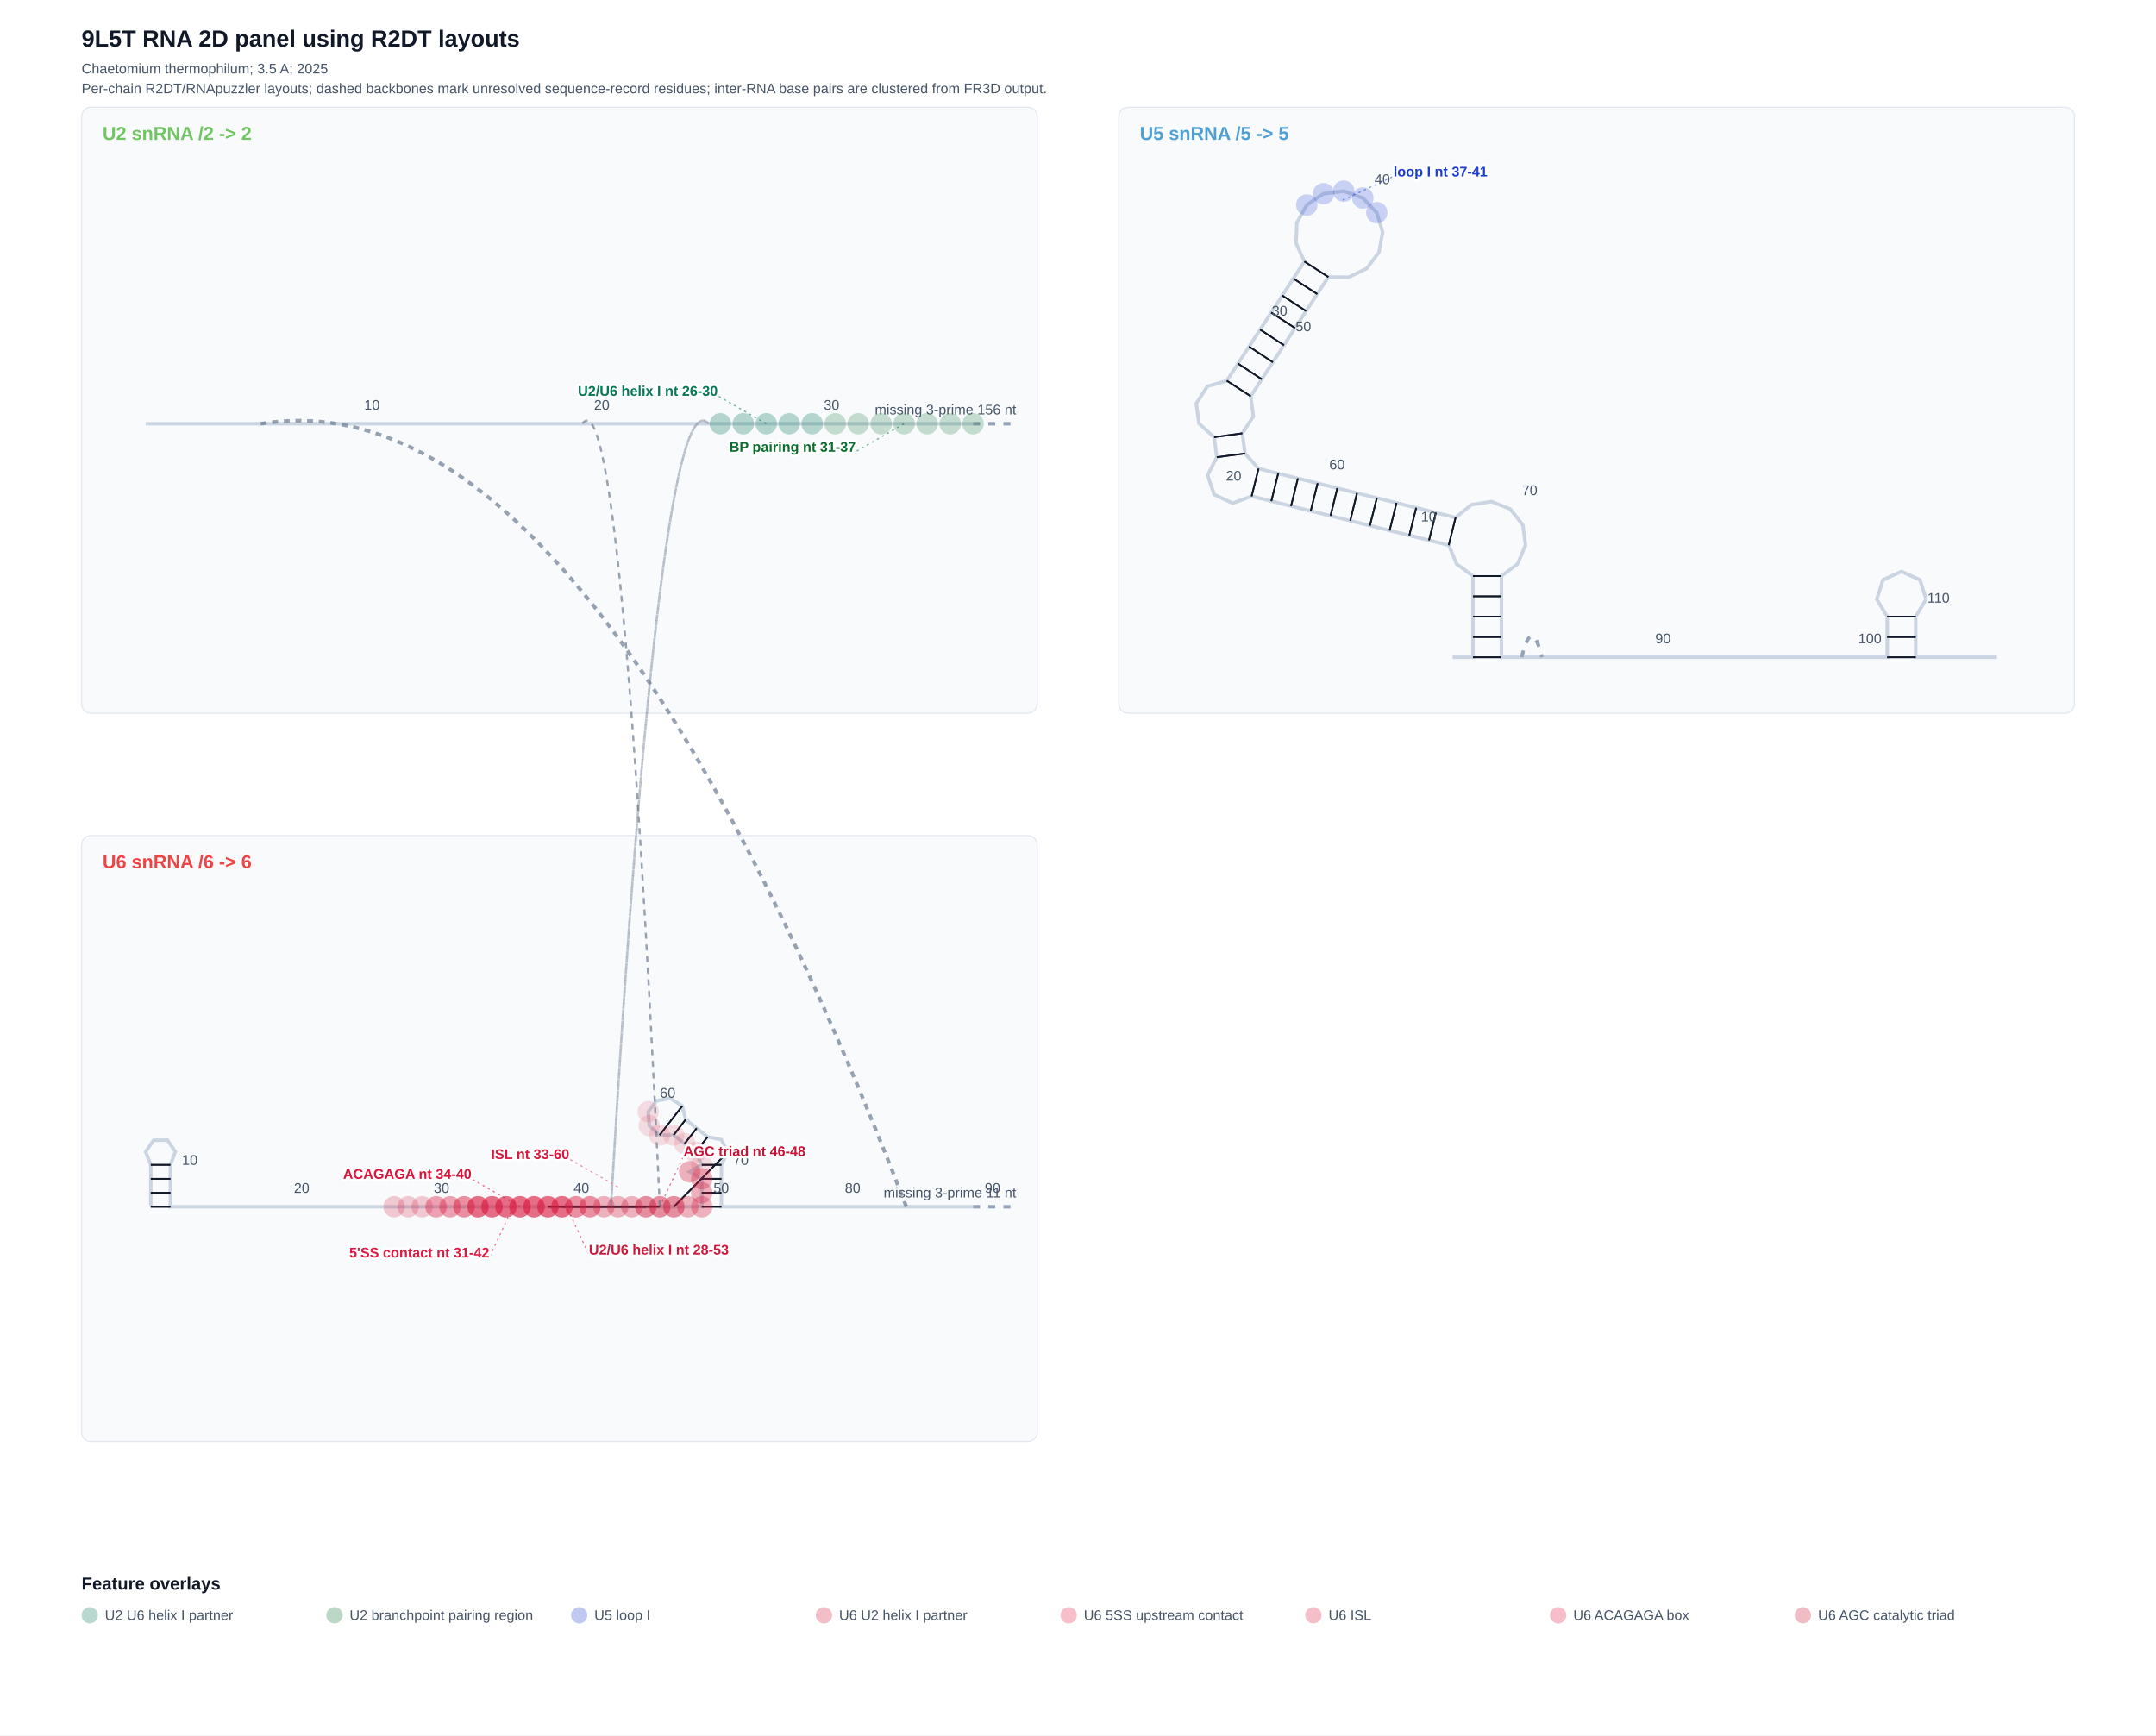
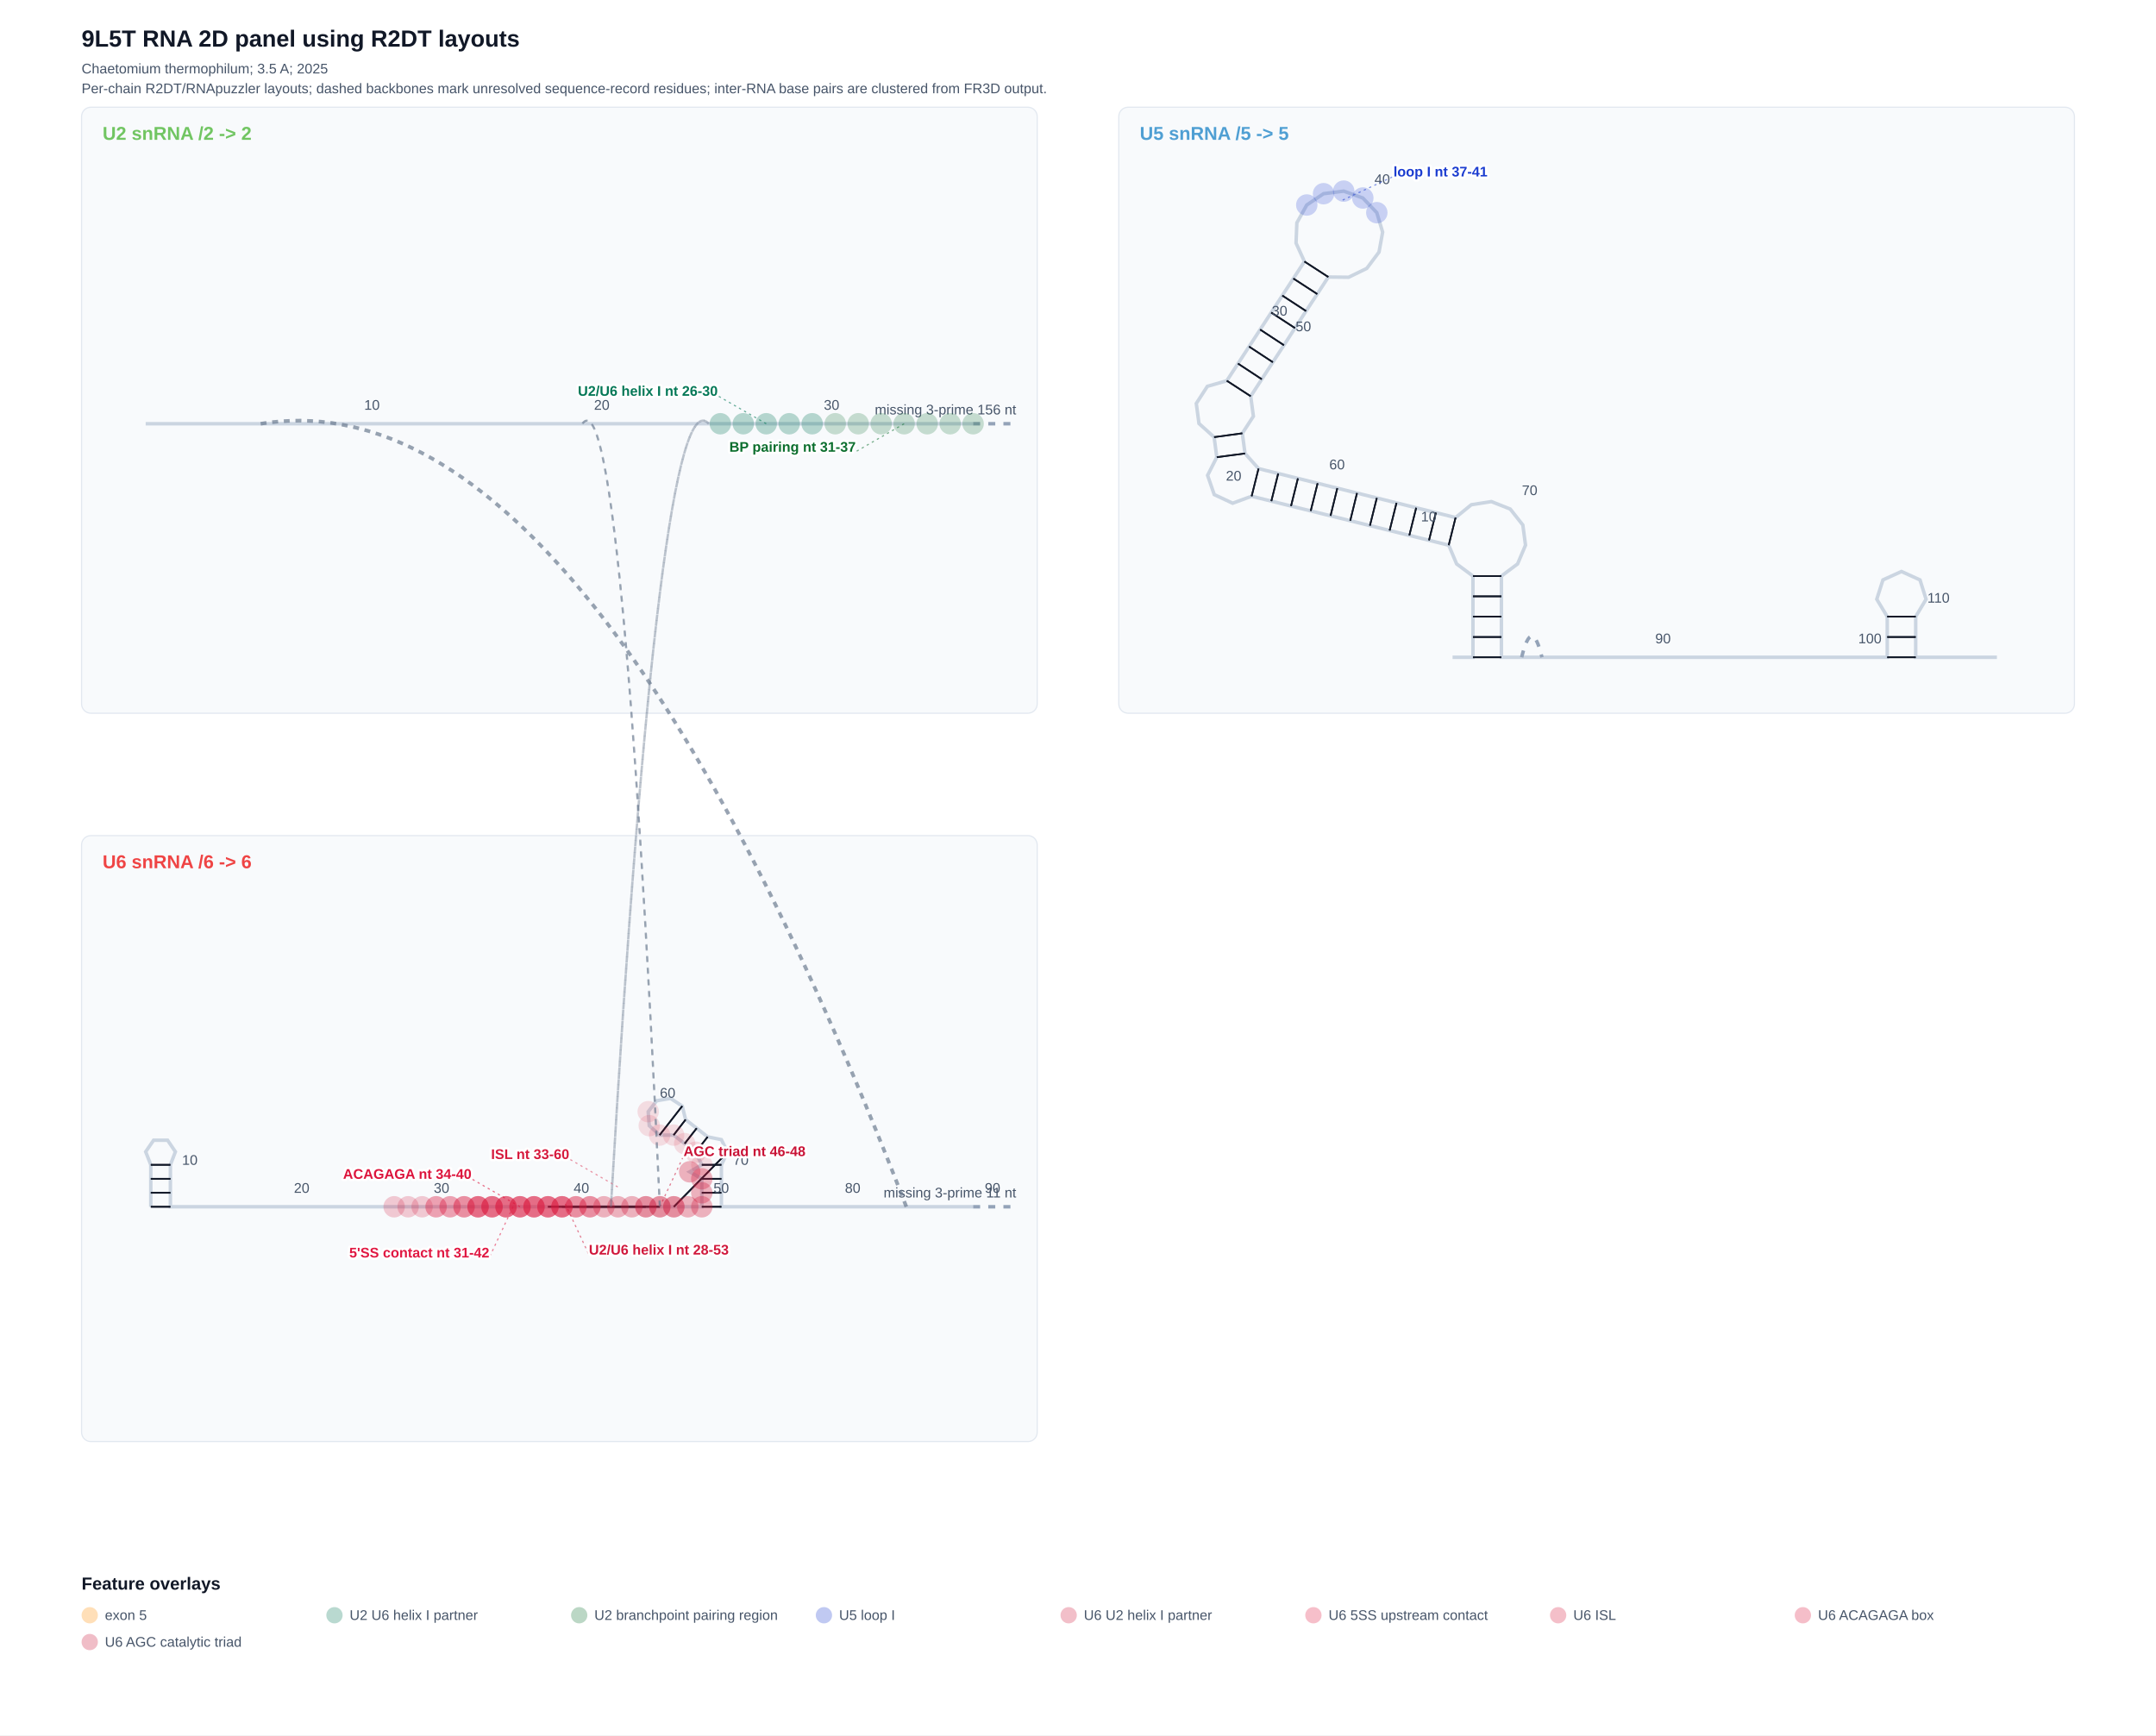
<svg xmlns="http://www.w3.org/2000/svg" width="1850" height="1489" viewBox="0 0 1850 1489">
  <style>
text{font-family:Arial,Helvetica,sans-serif} .base{font-size:12px;font-weight:700;text-anchor:middle;dominant-baseline:middle}
.label{font-size:20px;font-weight:700;fill:#111827}.small{font-size:12px;fill:#475569}.feature-label{font-size:12px;font-weight:700;paint-order:stroke;stroke:#fff;stroke-width:4px;stroke-linejoin:round}.feature-callout{stroke-width:1;stroke-dasharray:2 3;fill:none}.bp{stroke:#111827;stroke-width:1.4}.backbone{stroke:#cbd5e1;stroke-width:3;fill:none}.missing{stroke:#94a3b8;stroke-width:3;stroke-dasharray:6 7;fill:none}.inter{stroke:#64748b;stroke-dasharray:5 5;fill:none;opacity:.42}
</style>
  <rect width="100%" height="100%" fill="#ffffff" />
  <text x="70" y="40" class="label">9L5T RNA 2D panel using R2DT layouts</text>
  <text x="70" y="63" class="small">Chaetomium thermophilum; 3.5 A; 2025</text>
  <text x="70" y="80" class="small">Per-chain R2DT/RNApuzzler layouts; dashed backbones mark unresolved sequence-record residues; inter-RNA base pairs are clustered from FR3D output.</text>
  <rect x="70.0" y="92.0" width="820.0" height="520.0" rx="8" fill="#f8fafc" stroke="#e2e8f0" />
  <text x="88.0" y="120.0" class="label" style="font-size:16px;fill:#71C562">U2 snRNA /2 -&gt; 2</text>
  <polyline points="125.0,363.6 144.7,363.6 164.4,363.6 184.2,363.6 203.9,363.6 223.6,363.6 243.3,363.6 263.1,363.6 282.8,363.6 302.5,363.6 322.2,363.6 341.9,363.6 361.7,363.6 381.4,363.6 401.1,363.6 420.8,363.6 440.6,363.6 460.3,363.6 480.0,363.6 499.7,363.6 519.4,363.6 539.2,363.6 558.9,363.6 578.6,363.6 598.3,363.6 618.1,363.6 637.8,363.6 657.5,363.6 677.2,363.6 696.9,363.6 716.7,363.6 736.4,363.6 756.1,363.6 775.8,363.6 795.6,363.6 815.3,363.6 835.0,363.6" class="backbone" />
  <path d="M835.0,363.6 L872.0,363.6" class="missing" />
  <text x="872.0" y="355.6" text-anchor="end" class="small" fill="#64748b">missing 3-prime 156 nt</text>
  <circle cx="618.1" cy="363.6" r="9.2" fill="#047857" opacity="0.28" />
  <circle cx="637.8" cy="363.6" r="9.2" fill="#047857" opacity="0.28" />
  <circle cx="657.5" cy="363.6" r="9.2" fill="#047857" opacity="0.28" />
  <circle cx="677.2" cy="363.6" r="9.2" fill="#047857" opacity="0.28" />
  <circle cx="696.9" cy="363.6" r="9.2" fill="#047857" opacity="0.28" />
  <circle cx="716.7" cy="363.6" r="9.2" fill="#0b6e2d" opacity="0.22" />
  <circle cx="736.4" cy="363.6" r="9.2" fill="#0b6e2d" opacity="0.22" />
  <circle cx="756.1" cy="363.6" r="9.2" fill="#0b6e2d" opacity="0.22" />
  <circle cx="775.8" cy="363.6" r="9.2" fill="#0b6e2d" opacity="0.22" />
  <circle cx="795.6" cy="363.6" r="9.2" fill="#0b6e2d" opacity="0.22" />
  <circle cx="815.3" cy="363.6" r="9.2" fill="#0b6e2d" opacity="0.22" />
  <circle cx="835.0" cy="363.6" r="9.2" fill="#0b6e2d" opacity="0.22" />
  <text x="125.0" y="363.6" class="base" fill="#71C562" />
  <text x="144.7" y="363.6" class="base" fill="#71C562" />
  <text x="164.4" y="363.6" class="base" fill="#71C562" />
  <text x="184.2" y="363.6" class="base" fill="#71C562" />
  <text x="203.9" y="363.6" class="base" fill="#71C562" />
  <text x="223.6" y="363.6" class="base" fill="#71C562" />
  <text x="243.3" y="363.6" class="base" fill="#71C562" />
  <text x="263.1" y="363.6" class="base" fill="#71C562" />
  <text x="282.8" y="363.6" class="base" fill="#71C562" />
  <text x="302.5" y="363.6" class="base" fill="#71C562" />
  <text x="312.5" y="351.6" class="small" fill="#94a3b8">10</text>
  <text x="322.2" y="363.6" class="base" fill="#71C562" />
  <text x="341.9" y="363.6" class="base" fill="#71C562" />
  <text x="361.7" y="363.6" class="base" fill="#71C562" />
  <text x="381.4" y="363.6" class="base" fill="#71C562" />
  <text x="401.1" y="363.6" class="base" fill="#71C562" />
  <text x="420.8" y="363.6" class="base" fill="#71C562" />
  <text x="440.6" y="363.6" class="base" fill="#71C562" />
  <text x="460.3" y="363.6" class="base" fill="#71C562" />
  <text x="480.0" y="363.6" class="base" fill="#71C562" />
  <text x="499.7" y="363.6" class="base" fill="#71C562" />
  <text x="509.7" y="351.6" class="small" fill="#94a3b8">20</text>
  <text x="519.4" y="363.6" class="base" fill="#71C562" />
  <text x="539.2" y="363.6" class="base" fill="#71C562" />
  <text x="558.9" y="363.6" class="base" fill="#71C562" />
  <text x="578.6" y="363.6" class="base" fill="#71C562" />
  <text x="598.3" y="363.6" class="base" fill="#71C562" />
  <text x="618.1" y="363.6" class="base" fill="#71C562" />
  <text x="637.8" y="363.6" class="base" fill="#71C562" />
  <text x="657.5" y="363.6" class="base" fill="#71C562" />
  <text x="677.2" y="363.6" class="base" fill="#71C562" />
  <text x="696.9" y="363.6" class="base" fill="#71C562" />
  <text x="706.9" y="351.6" class="small" fill="#94a3b8">30</text>
  <text x="716.7" y="363.6" class="base" fill="#71C562" />
  <text x="736.4" y="363.6" class="base" fill="#71C562" />
  <text x="756.1" y="363.6" class="base" fill="#71C562" />
  <text x="775.8" y="363.6" class="base" fill="#71C562" />
  <text x="795.6" y="363.6" class="base" fill="#71C562" />
  <text x="815.3" y="363.6" class="base" fill="#71C562" />
  <text x="835.0" y="363.6" class="base" fill="#71C562" />
  <path d="M657.5,363.6 L615.9,339.6" class="feature-callout" stroke="#047857" opacity="0.60" />
  <text x="615.9" y="339.6" class="feature-label" text-anchor="end" fill="#047857">U2/U6 helix I nt 26-30</text>
  <path d="M775.8,363.6 L734.3,387.6" class="feature-callout" stroke="#0b6e2d" opacity="0.54" />
  <text x="734.3" y="387.6" class="feature-label" text-anchor="end" fill="#0b6e2d">BP pairing nt 31-37</text>
  <rect x="960.0" y="92.0" width="820.0" height="520.0" rx="8" fill="#f8fafc" stroke="#e2e8f0" />
  <text x="978.0" y="120.0" class="label" style="font-size:16px;fill:#4F9FD3">U5 snRNA /5 -&gt; 5</text>
  <polyline points="1246.4,564.0 1263.9,564.0 1263.9,546.6 1263.9,529.1 1263.9,511.7 1263.9,494.3 1249.9,483.9 1243.1,467.8 1226.2,463.6 1209.3,459.4 1192.4,455.2 1175.5,451.0 1158.6,446.8 1141.7,442.6 1124.7,438.4 1107.8,434.2 1090.9,430.0 1074.0,425.8 1057.7,431.8 1041.9,424.4 1036.2,407.9 1044.1,392.3 1041.8,375.1 1028.8,363.4 1026.5,346.2 1036.0,331.5 1052.7,326.7 1062.3,312.0 1071.8,297.4 1081.3,282.8 1090.8,268.2 1100.3,253.6 1109.8,239.0 1119.3,224.4 1112.1,208.6 1112.8,191.2 1121.3,175.9 1135.7,166.2 1153.0,164.0 1169.4,169.9 1181.4,182.5 1186.4,199.2 1183.3,216.3 1172.8,230.3 1157.2,237.9 1139.8,237.7 1130.3,252.3 1120.7,266.9 1111.2,281.5 1101.7,296.2 1092.2,310.8 1082.7,325.4 1073.2,340.0 1075.5,357.2 1066.0,371.8 1068.3,389.1 1079.9,402.1 1096.8,406.3 1113.7,410.5 1130.6,414.7 1147.5,418.9 1164.4,423.1 1181.4,427.3 1198.3,431.5 1215.2,435.7 1232.1,439.9 1249.0,444.1 1262.5,433.1 1279.7,430.4 1295.9,436.8 1306.7,450.5 1309.0,467.8 1302.2,483.9 1288.3,494.3 1288.3,511.7 1288.3,529.1 1288.3,546.6 1288.3,564.0 1305.7,564.0 1323.1,564.0 1340.5,564.0 1358.0,564.0 1375.4,564.0 1392.8,564.0 1410.3,564.0 1427.7,564.0 1445.1,564.0 1462.5,564.0 1480.0,564.0 1497.4,564.0 1514.8,564.0 1532.2,564.0 1549.7,564.0 1567.1,564.0 1584.5,564.0 1602.0,564.0 1619.4,564.0 1619.4,546.6 1619.4,529.1 1610.4,514.2 1615.7,497.6 1631.6,490.4 1647.5,497.6 1652.7,514.2 1643.8,529.1 1643.8,546.6 1643.8,564.0 1661.2,564.0 1678.6,564.0 1696.1,564.0 1713.5,564.0" class="backbone" />
  <path d="M1305.7,564.0 Q1314.4,528.0 1323.1,564.0" class="missing" />
  <line x1="1263.9" y1="564.0" x2="1288.3" y2="564.0" class="bp" />
  <line x1="1263.9" y1="546.6" x2="1288.3" y2="546.6" class="bp" />
  <line x1="1263.9" y1="529.1" x2="1288.3" y2="529.1" class="bp" />
  <line x1="1263.9" y1="511.7" x2="1288.3" y2="511.7" class="bp" />
  <line x1="1263.9" y1="494.3" x2="1288.3" y2="494.3" class="bp" />
  <line x1="1243.1" y1="467.8" x2="1249.0" y2="444.1" class="bp" />
  <line x1="1226.2" y1="463.6" x2="1232.1" y2="439.9" class="bp" />
  <line x1="1209.3" y1="459.4" x2="1215.2" y2="435.7" class="bp" />
  <line x1="1192.4" y1="455.2" x2="1198.3" y2="431.5" class="bp" />
  <line x1="1175.5" y1="451.0" x2="1181.4" y2="427.3" class="bp" />
  <line x1="1158.6" y1="446.8" x2="1164.4" y2="423.1" class="bp" />
  <line x1="1141.7" y1="442.6" x2="1147.5" y2="418.9" class="bp" />
  <line x1="1124.7" y1="438.4" x2="1130.6" y2="414.7" class="bp" />
  <line x1="1107.8" y1="434.2" x2="1113.7" y2="410.5" class="bp" />
  <line x1="1090.9" y1="430.0" x2="1096.8" y2="406.3" class="bp" />
  <line x1="1074.0" y1="425.8" x2="1079.9" y2="402.1" class="bp" />
  <line x1="1044.1" y1="392.3" x2="1068.3" y2="389.1" class="bp" />
  <line x1="1041.8" y1="375.1" x2="1066.0" y2="371.8" class="bp" />
  <line x1="1052.7" y1="326.7" x2="1073.2" y2="340.0" class="bp" />
  <line x1="1062.3" y1="312.0" x2="1082.7" y2="325.4" class="bp" />
  <line x1="1071.8" y1="297.4" x2="1092.2" y2="310.8" class="bp" />
  <line x1="1081.3" y1="282.8" x2="1101.7" y2="296.2" class="bp" />
  <line x1="1090.8" y1="268.2" x2="1111.2" y2="281.5" class="bp" />
  <line x1="1100.3" y1="253.6" x2="1120.7" y2="266.9" class="bp" />
  <line x1="1109.8" y1="239.0" x2="1130.3" y2="252.3" class="bp" />
  <line x1="1119.3" y1="224.4" x2="1139.8" y2="237.7" class="bp" />
  <line x1="1139.8" y1="237.7" x2="1119.3" y2="224.4" class="bp" />
  <line x1="1130.3" y1="252.3" x2="1109.8" y2="239.0" class="bp" />
  <line x1="1120.7" y1="266.9" x2="1100.3" y2="253.6" class="bp" />
  <line x1="1111.2" y1="281.5" x2="1090.8" y2="268.2" class="bp" />
  <line x1="1101.7" y1="296.2" x2="1081.3" y2="282.8" class="bp" />
  <line x1="1092.2" y1="310.8" x2="1071.8" y2="297.4" class="bp" />
  <line x1="1082.7" y1="325.4" x2="1062.3" y2="312.0" class="bp" />
  <line x1="1073.2" y1="340.0" x2="1052.7" y2="326.7" class="bp" />
  <line x1="1066.0" y1="371.8" x2="1041.8" y2="375.1" class="bp" />
  <line x1="1068.3" y1="389.1" x2="1044.1" y2="392.3" class="bp" />
  <line x1="1079.9" y1="402.1" x2="1074.0" y2="425.8" class="bp" />
  <line x1="1096.8" y1="406.3" x2="1090.9" y2="430.0" class="bp" />
  <line x1="1113.7" y1="410.5" x2="1107.8" y2="434.2" class="bp" />
  <line x1="1130.6" y1="414.7" x2="1124.7" y2="438.4" class="bp" />
  <line x1="1147.5" y1="418.9" x2="1141.7" y2="442.6" class="bp" />
  <line x1="1164.4" y1="423.1" x2="1158.6" y2="446.8" class="bp" />
  <line x1="1181.4" y1="427.3" x2="1175.5" y2="451.0" class="bp" />
  <line x1="1198.3" y1="431.5" x2="1192.4" y2="455.2" class="bp" />
  <line x1="1215.2" y1="435.7" x2="1209.3" y2="459.4" class="bp" />
  <line x1="1232.1" y1="439.9" x2="1226.2" y2="463.6" class="bp" />
  <line x1="1249.0" y1="444.1" x2="1243.1" y2="467.8" class="bp" />
  <line x1="1288.3" y1="494.3" x2="1263.9" y2="494.3" class="bp" />
  <line x1="1288.3" y1="511.7" x2="1263.9" y2="511.7" class="bp" />
  <line x1="1288.3" y1="529.1" x2="1263.9" y2="529.1" class="bp" />
  <line x1="1288.3" y1="546.6" x2="1263.9" y2="546.6" class="bp" />
  <line x1="1288.3" y1="564.0" x2="1263.9" y2="564.0" class="bp" />
  <line x1="1619.4" y1="564.0" x2="1643.8" y2="564.0" class="bp" />
  <line x1="1619.4" y1="546.6" x2="1643.8" y2="546.6" class="bp" />
  <line x1="1619.4" y1="529.1" x2="1643.8" y2="529.1" class="bp" />
  <line x1="1643.8" y1="529.1" x2="1619.4" y2="529.1" class="bp" />
  <line x1="1643.8" y1="546.6" x2="1619.4" y2="546.6" class="bp" />
  <line x1="1643.8" y1="564.0" x2="1619.4" y2="564.0" class="bp" />
  <circle cx="1121.3" cy="175.9" r="9.2" fill="#1b3cd0" opacity="0.22" />
  <circle cx="1135.7" cy="166.2" r="9.2" fill="#1b3cd0" opacity="0.22" />
  <circle cx="1153.0" cy="164.0" r="9.2" fill="#1b3cd0" opacity="0.22" />
  <circle cx="1169.4" cy="169.9" r="9.2" fill="#1b3cd0" opacity="0.22" />
  <circle cx="1181.4" cy="182.5" r="9.2" fill="#1b3cd0" opacity="0.22" />
  <text x="1246.4" y="564.0" class="base" fill="#4F9FD3" />
  <text x="1263.9" y="564.0" class="base" fill="#4F9FD3" />
  <text x="1263.9" y="546.6" class="base" fill="#4F9FD3" />
  <text x="1263.9" y="529.1" class="base" fill="#4F9FD3" />
  <text x="1263.9" y="511.7" class="base" fill="#4F9FD3" />
  <text x="1263.9" y="494.3" class="base" fill="#4F9FD3" />
  <text x="1249.9" y="483.9" class="base" fill="#4F9FD3" />
  <text x="1243.1" y="467.8" class="base" fill="#4F9FD3" />
  <text x="1226.2" y="463.6" class="base" fill="#4F9FD3" />
  <text x="1209.3" y="459.4" class="base" fill="#4F9FD3" />
  <text x="1219.3" y="447.4" class="small" fill="#94a3b8">10</text>
  <text x="1192.4" y="455.2" class="base" fill="#4F9FD3" />
  <text x="1175.5" y="451.0" class="base" fill="#4F9FD3" />
  <text x="1158.6" y="446.8" class="base" fill="#4F9FD3" />
  <text x="1141.7" y="442.6" class="base" fill="#4F9FD3" />
  <text x="1124.7" y="438.4" class="base" fill="#4F9FD3" />
  <text x="1107.8" y="434.2" class="base" fill="#4F9FD3" />
  <text x="1090.9" y="430.0" class="base" fill="#4F9FD3" />
  <text x="1074.0" y="425.8" class="base" fill="#4F9FD3" />
  <text x="1057.7" y="431.8" class="base" fill="#4F9FD3" />
  <text x="1041.9" y="424.4" class="base" fill="#4F9FD3" />
  <text x="1051.9" y="412.4" class="small" fill="#94a3b8">20</text>
  <text x="1036.2" y="407.9" class="base" fill="#4F9FD3" />
  <text x="1044.1" y="392.3" class="base" fill="#4F9FD3" />
  <text x="1041.8" y="375.1" class="base" fill="#4F9FD3" />
  <text x="1028.8" y="363.4" class="base" fill="#4F9FD3" />
  <text x="1026.5" y="346.2" class="base" fill="#4F9FD3" />
  <text x="1036.0" y="331.5" class="base" fill="#4F9FD3" />
  <text x="1052.7" y="326.7" class="base" fill="#4F9FD3" />
  <text x="1062.3" y="312.0" class="base" fill="#4F9FD3" />
  <text x="1071.8" y="297.4" class="base" fill="#4F9FD3" />
  <text x="1081.3" y="282.8" class="base" fill="#4F9FD3" />
  <text x="1091.3" y="270.8" class="small" fill="#94a3b8">30</text>
  <text x="1090.8" y="268.2" class="base" fill="#4F9FD3" />
  <text x="1100.3" y="253.6" class="base" fill="#4F9FD3" />
  <text x="1109.8" y="239.0" class="base" fill="#4F9FD3" />
  <text x="1119.3" y="224.4" class="base" fill="#4F9FD3" />
  <text x="1112.1" y="208.6" class="base" fill="#4F9FD3" />
  <text x="1112.8" y="191.2" class="base" fill="#4F9FD3" />
  <text x="1121.3" y="175.9" class="base" fill="#4F9FD3" />
  <text x="1135.7" y="166.2" class="base" fill="#4F9FD3" />
  <text x="1153.0" y="164.0" class="base" fill="#4F9FD3" />
  <text x="1169.4" y="169.9" class="base" fill="#4F9FD3" />
  <text x="1179.4" y="157.9" class="small" fill="#94a3b8">40</text>
  <text x="1181.4" y="182.5" class="base" fill="#4F9FD3" />
  <text x="1186.4" y="199.2" class="base" fill="#4F9FD3" />
  <text x="1183.3" y="216.3" class="base" fill="#4F9FD3" />
  <text x="1172.8" y="230.3" class="base" fill="#4F9FD3" />
  <text x="1157.2" y="237.9" class="base" fill="#4F9FD3" />
  <text x="1139.8" y="237.7" class="base" fill="#4F9FD3" />
  <text x="1130.3" y="252.3" class="base" fill="#4F9FD3" />
  <text x="1120.7" y="266.9" class="base" fill="#4F9FD3" />
  <text x="1111.2" y="281.5" class="base" fill="#4F9FD3" />
  <text x="1101.7" y="296.2" class="base" fill="#4F9FD3" />
  <text x="1111.7" y="284.2" class="small" fill="#94a3b8">50</text>
  <text x="1092.2" y="310.8" class="base" fill="#4F9FD3" />
  <text x="1082.7" y="325.4" class="base" fill="#4F9FD3" />
  <text x="1073.2" y="340.0" class="base" fill="#4F9FD3" />
  <text x="1075.5" y="357.2" class="base" fill="#4F9FD3" />
  <text x="1066.0" y="371.8" class="base" fill="#4F9FD3" />
  <text x="1068.3" y="389.1" class="base" fill="#4F9FD3" />
  <text x="1079.9" y="402.1" class="base" fill="#4F9FD3" />
  <text x="1096.8" y="406.3" class="base" fill="#4F9FD3" />
  <text x="1113.7" y="410.5" class="base" fill="#4F9FD3" />
  <text x="1130.6" y="414.7" class="base" fill="#4F9FD3" />
  <text x="1140.6" y="402.7" class="small" fill="#94a3b8">60</text>
  <text x="1147.5" y="418.9" class="base" fill="#4F9FD3" />
  <text x="1164.4" y="423.1" class="base" fill="#4F9FD3" />
  <text x="1181.4" y="427.3" class="base" fill="#4F9FD3" />
  <text x="1198.3" y="431.5" class="base" fill="#4F9FD3" />
  <text x="1215.2" y="435.7" class="base" fill="#4F9FD3" />
  <text x="1232.1" y="439.9" class="base" fill="#4F9FD3" />
  <text x="1249.0" y="444.1" class="base" fill="#4F9FD3" />
  <text x="1262.5" y="433.1" class="base" fill="#4F9FD3" />
  <text x="1279.7" y="430.4" class="base" fill="#4F9FD3" />
  <text x="1295.9" y="436.8" class="base" fill="#4F9FD3" />
  <text x="1305.9" y="424.8" class="small" fill="#94a3b8">70</text>
  <text x="1306.7" y="450.5" class="base" fill="#4F9FD3" />
  <text x="1309.0" y="467.8" class="base" fill="#4F9FD3" />
  <text x="1302.2" y="483.9" class="base" fill="#4F9FD3" />
  <text x="1288.3" y="494.3" class="base" fill="#4F9FD3" />
  <text x="1288.3" y="511.7" class="base" fill="#4F9FD3" />
  <text x="1288.3" y="529.1" class="base" fill="#4F9FD3" />
  <text x="1288.3" y="546.6" class="base" fill="#4F9FD3" />
  <text x="1288.3" y="564.0" class="base" fill="#4F9FD3" />
  <text x="1305.7" y="564.0" class="base" fill="#4F9FD3" />
  <text x="1323.1" y="564.0" class="base" fill="#4F9FD3" />
  <text x="1340.5" y="564.0" class="base" fill="#4F9FD3" />
  <text x="1358.0" y="564.0" class="base" fill="#4F9FD3" />
  <text x="1375.4" y="564.0" class="base" fill="#4F9FD3" />
  <text x="1392.8" y="564.0" class="base" fill="#4F9FD3" />
  <text x="1410.3" y="564.0" class="base" fill="#4F9FD3" />
  <text x="1420.3" y="552.0" class="small" fill="#94a3b8">90</text>
  <text x="1427.7" y="564.0" class="base" fill="#4F9FD3" />
  <text x="1445.1" y="564.0" class="base" fill="#4F9FD3" />
  <text x="1462.5" y="564.0" class="base" fill="#4F9FD3" />
  <text x="1480.0" y="564.0" class="base" fill="#4F9FD3" />
  <text x="1497.4" y="564.0" class="base" fill="#4F9FD3" />
  <text x="1514.8" y="564.0" class="base" fill="#4F9FD3" />
  <text x="1532.2" y="564.0" class="base" fill="#4F9FD3" />
  <text x="1549.7" y="564.0" class="base" fill="#4F9FD3" />
  <text x="1567.1" y="564.0" class="base" fill="#4F9FD3" />
  <text x="1584.5" y="564.0" class="base" fill="#4F9FD3" />
  <text x="1594.5" y="552.0" class="small" fill="#94a3b8">100</text>
  <text x="1602.0" y="564.0" class="base" fill="#4F9FD3" />
  <text x="1619.4" y="564.0" class="base" fill="#4F9FD3" />
  <text x="1619.4" y="546.6" class="base" fill="#4F9FD3" />
  <text x="1619.4" y="529.1" class="base" fill="#4F9FD3" />
  <text x="1610.4" y="514.2" class="base" fill="#4F9FD3" />
  <text x="1615.7" y="497.6" class="base" fill="#4F9FD3" />
  <text x="1631.6" y="490.4" class="base" fill="#4F9FD3" />
  <text x="1647.5" y="497.6" class="base" fill="#4F9FD3" />
  <text x="1652.7" y="514.2" class="base" fill="#4F9FD3" />
  <text x="1643.8" y="529.1" class="base" fill="#4F9FD3" />
  <text x="1653.8" y="517.1" class="small" fill="#94a3b8">110</text>
  <text x="1643.8" y="546.6" class="base" fill="#4F9FD3" />
  <text x="1643.8" y="564.0" class="base" fill="#4F9FD3" />
  <text x="1661.2" y="564.0" class="base" fill="#4F9FD3" />
  <text x="1678.6" y="564.0" class="base" fill="#4F9FD3" />
  <text x="1696.1" y="564.0" class="base" fill="#4F9FD3" />
  <text x="1713.5" y="564.0" class="base" fill="#4F9FD3" />
  <path d="M1152.1,171.7 L1195.7,151.4" class="feature-callout" stroke="#1b3cd0" opacity="0.54" />
  <text x="1195.7" y="151.4" class="feature-label" text-anchor="start" fill="#1b3cd0">loop I nt 37-41</text>
  <rect x="70.0" y="717.0" width="820.0" height="520.0" rx="8" fill="#f8fafc" stroke="#e2e8f0" />
  <text x="88.0" y="745.0" class="label" style="font-size:16px;fill:#EF4444">U6 snRNA /6 -&gt; 6</text>
  <polyline points="129.4,1035.5 129.4,1023.5 129.4,1011.5 129.4,999.5 125.0,988.3 131.8,978.4 143.8,978.4 150.5,988.3 146.2,999.5 146.2,1011.5 146.2,1023.5 146.2,1035.5 158.2,1035.5 170.2,1035.5 182.2,1035.5 194.2,1035.5 206.2,1035.5 218.2,1035.5 230.2,1035.5 242.2,1035.5 254.2,1035.5 266.2,1035.5 278.2,1035.5 290.2,1035.5 302.2,1035.5 314.2,1035.5 326.2,1035.5 338.2,1035.5 350.2,1035.5 362.2,1035.5 374.2,1035.5 386.2,1035.5 398.2,1035.5 410.2,1035.5 422.2,1035.5 434.2,1035.5 446.2,1035.5 458.2,1035.5 470.2,1035.5 482.2,1035.5 494.2,1035.5 506.2,1035.5 518.2,1035.5 530.2,1035.5 542.2,1035.5 554.2,1035.5 566.2,1035.5 578.2,1035.5 590.2,1035.5 602.2,1035.5 602.2,1023.5 602.2,1011.5 591.8,1005.5 602.2,999.5 596.9,988.7 587.5,981.3 578.0,974.0 566.0,974.0 557.1,965.9 556.2,953.9 563.5,944.5 575.4,942.5 585.4,949.1 588.3,960.7 597.8,968.1 607.2,975.5 619.0,977.9 624.3,988.7 619.0,999.5 619.0,1011.5 619.0,1023.5 619.0,1035.5 631.0,1035.5 643.0,1035.5 655.0,1035.5 667.0,1035.5 679.0,1035.5 691.0,1035.5 703.0,1035.5 715.0,1035.5 727.0,1035.5 739.0,1035.5 751.0,1035.5 763.0,1035.5 775.0,1035.5 787.0,1035.5 799.0,1035.5 811.0,1035.5 823.0,1035.5 835.0,1035.5" class="backbone" />
  <path d="M835.0,1035.5 L872.0,1035.5" class="missing" />
  <text x="872.0" y="1027.5" text-anchor="end" class="small" fill="#64748b">missing 3-prime 11 nt</text>
  <line x1="129.4" y1="1035.5" x2="146.2" y2="1035.5" class="bp" />
  <line x1="129.4" y1="1023.5" x2="146.2" y2="1023.5" class="bp" />
  <line x1="129.4" y1="1011.5" x2="146.2" y2="1011.5" class="bp" />
  <line x1="129.4" y1="999.5" x2="146.2" y2="999.5" class="bp" />
  <line x1="146.2" y1="999.5" x2="129.4" y2="999.5" class="bp" />
  <line x1="146.2" y1="1011.5" x2="129.4" y2="1011.5" class="bp" />
  <line x1="146.2" y1="1023.5" x2="129.4" y2="1023.5" class="bp" />
  <line x1="146.2" y1="1035.5" x2="129.4" y2="1035.5" class="bp" />
  <line x1="470.2" y1="1035.5" x2="566.2" y2="1035.5" class="bp" />
  <line x1="482.2" y1="1035.5" x2="554.2" y2="1035.5" class="bp" />
  <line x1="554.2" y1="1035.5" x2="482.2" y2="1035.5" class="bp" />
  <line x1="566.2" y1="1035.5" x2="470.2" y2="1035.5" class="bp" />
  <line x1="578.2" y1="1035.5" x2="624.3" y2="988.7" class="bp" />
  <line x1="602.2" y1="1035.5" x2="619.0" y2="1035.5" class="bp" />
  <line x1="602.2" y1="1023.5" x2="619.0" y2="1023.5" class="bp" />
  <line x1="602.2" y1="1011.5" x2="619.0" y2="1011.5" class="bp" />
  <line x1="602.2" y1="999.5" x2="619.0" y2="999.5" class="bp" />
  <line x1="596.9" y1="988.7" x2="607.2" y2="975.5" class="bp" />
  <line x1="587.5" y1="981.3" x2="597.8" y2="968.1" class="bp" />
  <line x1="578.0" y1="974.0" x2="588.3" y2="960.7" class="bp" />
  <line x1="566.0" y1="974.0" x2="585.4" y2="949.1" class="bp" />
  <line x1="585.4" y1="949.1" x2="566.0" y2="974.0" class="bp" />
  <line x1="588.3" y1="960.7" x2="578.0" y2="974.0" class="bp" />
  <line x1="597.8" y1="968.1" x2="587.5" y2="981.3" class="bp" />
  <line x1="607.2" y1="975.5" x2="596.9" y2="988.7" class="bp" />
  <line x1="624.3" y1="988.7" x2="578.2" y2="1035.5" class="bp" />
  <line x1="619.0" y1="999.5" x2="602.2" y2="999.5" class="bp" />
  <line x1="619.0" y1="1011.5" x2="602.2" y2="1011.5" class="bp" />
  <line x1="619.0" y1="1023.5" x2="602.2" y2="1023.5" class="bp" />
  <line x1="619.0" y1="1035.5" x2="602.2" y2="1035.5" class="bp" />
  <circle cx="338.2" cy="1035.5" r="9.2" fill="#d0183c" opacity="0.22" />
  <circle cx="350.2" cy="1035.5" r="9.2" fill="#d0183c" opacity="0.22" />
  <circle cx="362.2" cy="1035.5" r="9.2" fill="#d0183c" opacity="0.22" />
  <circle cx="374.2" cy="1035.5" r="9.2" fill="#d0183c" opacity="0.22" />
  <circle cx="386.2" cy="1035.5" r="9.2" fill="#d0183c" opacity="0.22" />
  <circle cx="398.2" cy="1035.5" r="9.2" fill="#d0183c" opacity="0.22" />
  <circle cx="410.2" cy="1035.5" r="9.2" fill="#d0183c" opacity="0.22" />
  <circle cx="422.2" cy="1035.5" r="9.2" fill="#d0183c" opacity="0.22" />
  <circle cx="434.2" cy="1035.5" r="9.2" fill="#d0183c" opacity="0.22" />
  <circle cx="446.2" cy="1035.5" r="9.2" fill="#d0183c" opacity="0.22" />
  <circle cx="458.2" cy="1035.5" r="9.2" fill="#d0183c" opacity="0.22" />
  <circle cx="470.2" cy="1035.5" r="9.2" fill="#d0183c" opacity="0.22" />
  <circle cx="482.2" cy="1035.5" r="9.2" fill="#d0183c" opacity="0.22" />
  <circle cx="494.2" cy="1035.5" r="9.2" fill="#d0183c" opacity="0.22" />
  <circle cx="506.2" cy="1035.5" r="9.2" fill="#d0183c" opacity="0.22" />
  <circle cx="518.2" cy="1035.5" r="9.2" fill="#d0183c" opacity="0.22" />
  <circle cx="530.2" cy="1035.5" r="9.2" fill="#d0183c" opacity="0.22" />
  <circle cx="542.2" cy="1035.5" r="9.2" fill="#d0183c" opacity="0.22" />
  <circle cx="554.2" cy="1035.5" r="9.2" fill="#d0183c" opacity="0.22" />
  <circle cx="566.2" cy="1035.5" r="9.2" fill="#d0183c" opacity="0.22" />
  <circle cx="578.2" cy="1035.5" r="9.2" fill="#d0183c" opacity="0.22" />
  <circle cx="590.2" cy="1035.5" r="9.2" fill="#d0183c" opacity="0.22" />
  <circle cx="602.2" cy="1035.5" r="9.2" fill="#d0183c" opacity="0.22" />
  <circle cx="602.2" cy="1023.5" r="9.2" fill="#d0183c" opacity="0.22" />
  <circle cx="602.2" cy="1011.5" r="9.2" fill="#d0183c" opacity="0.22" />
  <circle cx="591.8" cy="1005.5" r="9.2" fill="#d0183c" opacity="0.22" />
  <circle cx="374.2" cy="1035.5" r="9.2" fill="#e01842" opacity="0.22" />
  <circle cx="386.2" cy="1035.5" r="9.2" fill="#e01842" opacity="0.22" />
  <circle cx="398.2" cy="1035.5" r="9.2" fill="#e01842" opacity="0.22" />
  <circle cx="410.2" cy="1035.5" r="9.2" fill="#e01842" opacity="0.22" />
  <circle cx="422.2" cy="1035.5" r="9.2" fill="#e01842" opacity="0.22" />
  <circle cx="434.2" cy="1035.5" r="9.2" fill="#e01842" opacity="0.22" />
  <circle cx="446.2" cy="1035.5" r="9.2" fill="#e01842" opacity="0.22" />
  <circle cx="458.2" cy="1035.5" r="9.2" fill="#e01842" opacity="0.22" />
  <circle cx="470.2" cy="1035.5" r="9.2" fill="#e01842" opacity="0.22" />
  <circle cx="482.2" cy="1035.5" r="9.2" fill="#e01842" opacity="0.22" />
  <circle cx="494.2" cy="1035.5" r="9.2" fill="#e01842" opacity="0.22" />
  <circle cx="506.2" cy="1035.5" r="9.2" fill="#e01842" opacity="0.22" />
  <circle cx="398.2" cy="1035.5" r="9.2" fill="#d61a3d" opacity="0.14" />
  <circle cx="410.2" cy="1035.5" r="9.2" fill="#d61a3d" opacity="0.14" />
  <circle cx="422.2" cy="1035.5" r="9.2" fill="#d61a3d" opacity="0.14" />
  <circle cx="434.2" cy="1035.5" r="9.2" fill="#d61a3d" opacity="0.14" />
  <circle cx="446.2" cy="1035.5" r="9.2" fill="#d61a3d" opacity="0.14" />
  <circle cx="458.2" cy="1035.5" r="9.2" fill="#d61a3d" opacity="0.14" />
  <circle cx="470.2" cy="1035.5" r="9.2" fill="#d61a3d" opacity="0.14" />
  <circle cx="482.2" cy="1035.5" r="9.2" fill="#d61a3d" opacity="0.14" />
  <circle cx="494.2" cy="1035.5" r="9.2" fill="#d61a3d" opacity="0.14" />
  <circle cx="506.2" cy="1035.5" r="9.2" fill="#d61a3d" opacity="0.14" />
  <circle cx="518.2" cy="1035.5" r="9.2" fill="#d61a3d" opacity="0.14" />
  <circle cx="530.2" cy="1035.5" r="9.2" fill="#d61a3d" opacity="0.14" />
  <circle cx="542.2" cy="1035.5" r="9.2" fill="#d61a3d" opacity="0.14" />
  <circle cx="554.2" cy="1035.5" r="9.2" fill="#d61a3d" opacity="0.14" />
  <circle cx="566.2" cy="1035.5" r="9.2" fill="#d61a3d" opacity="0.14" />
  <circle cx="578.2" cy="1035.5" r="9.2" fill="#d61a3d" opacity="0.14" />
  <circle cx="590.2" cy="1035.5" r="9.2" fill="#d61a3d" opacity="0.14" />
  <circle cx="602.2" cy="1035.5" r="9.2" fill="#d61a3d" opacity="0.14" />
  <circle cx="602.2" cy="1023.5" r="9.2" fill="#d61a3d" opacity="0.14" />
  <circle cx="602.2" cy="1011.5" r="9.2" fill="#d61a3d" opacity="0.14" />
  <circle cx="591.8" cy="1005.5" r="9.2" fill="#d61a3d" opacity="0.14" />
  <circle cx="602.2" cy="999.5" r="9.2" fill="#d61a3d" opacity="0.14" />
  <circle cx="596.9" cy="988.7" r="9.2" fill="#d61a3d" opacity="0.14" />
  <circle cx="587.5" cy="981.3" r="9.2" fill="#d61a3d" opacity="0.14" />
  <circle cx="578.0" cy="974.0" r="9.2" fill="#d61a3d" opacity="0.14" />
  <circle cx="566.0" cy="974.0" r="9.2" fill="#d61a3d" opacity="0.14" />
  <circle cx="557.1" cy="965.9" r="9.2" fill="#d61a3d" opacity="0.14" />
  <circle cx="556.2" cy="953.9" r="9.2" fill="#d61a3d" opacity="0.14" />
  <circle cx="410.2" cy="1035.5" r="9.2" fill="#dc143c" opacity="0.28" />
  <circle cx="422.2" cy="1035.5" r="9.2" fill="#dc143c" opacity="0.28" />
  <circle cx="434.2" cy="1035.5" r="9.2" fill="#dc143c" opacity="0.28" />
  <circle cx="446.2" cy="1035.5" r="9.2" fill="#dc143c" opacity="0.28" />
  <circle cx="458.2" cy="1035.5" r="9.2" fill="#dc143c" opacity="0.28" />
  <circle cx="470.2" cy="1035.5" r="9.2" fill="#dc143c" opacity="0.28" />
  <circle cx="482.2" cy="1035.5" r="9.2" fill="#dc143c" opacity="0.28" />
  <circle cx="554.2" cy="1035.5" r="9.2" fill="#c91236" opacity="0.22" />
  <circle cx="566.2" cy="1035.5" r="9.2" fill="#c91236" opacity="0.22" />
  <circle cx="578.2" cy="1035.5" r="9.2" fill="#c91236" opacity="0.22" />
  <text x="129.4" y="1035.5" class="base" fill="#EF4444" />
  <text x="129.4" y="1023.5" class="base" fill="#EF4444" />
  <text x="129.4" y="1011.5" class="base" fill="#EF4444" />
  <text x="129.4" y="999.5" class="base" fill="#EF4444" />
  <text x="125.0" y="988.3" class="base" fill="#EF4444" />
  <text x="131.8" y="978.4" class="base" fill="#EF4444" />
  <text x="143.8" y="978.4" class="base" fill="#EF4444" />
  <text x="150.5" y="988.3" class="base" fill="#EF4444" />
  <text x="146.2" y="999.5" class="base" fill="#EF4444" />
  <text x="146.2" y="1011.5" class="base" fill="#EF4444" />
  <text x="156.2" y="999.5" class="small" fill="#94a3b8">10</text>
  <text x="146.2" y="1023.5" class="base" fill="#EF4444" />
  <text x="146.2" y="1035.5" class="base" fill="#EF4444" />
  <text x="158.2" y="1035.5" class="base" fill="#EF4444" />
  <text x="170.2" y="1035.5" class="base" fill="#EF4444" />
  <text x="182.2" y="1035.5" class="base" fill="#EF4444" />
  <text x="194.2" y="1035.5" class="base" fill="#EF4444" />
  <text x="206.2" y="1035.5" class="base" fill="#EF4444" />
  <text x="218.2" y="1035.5" class="base" fill="#EF4444" />
  <text x="230.2" y="1035.5" class="base" fill="#EF4444" />
  <text x="242.2" y="1035.5" class="base" fill="#EF4444" />
  <text x="252.2" y="1023.5" class="small" fill="#94a3b8">20</text>
  <text x="254.2" y="1035.5" class="base" fill="#EF4444" />
  <text x="266.2" y="1035.5" class="base" fill="#EF4444" />
  <text x="278.2" y="1035.5" class="base" fill="#EF4444" />
  <text x="290.2" y="1035.5" class="base" fill="#EF4444" />
  <text x="302.2" y="1035.5" class="base" fill="#EF4444" />
  <text x="314.2" y="1035.5" class="base" fill="#EF4444" />
  <text x="326.2" y="1035.5" class="base" fill="#EF4444" />
  <text x="338.2" y="1035.5" class="base" fill="#EF4444" />
  <text x="350.2" y="1035.5" class="base" fill="#EF4444" />
  <text x="362.2" y="1035.5" class="base" fill="#EF4444" />
  <text x="372.2" y="1023.5" class="small" fill="#94a3b8">30</text>
  <text x="374.2" y="1035.5" class="base" fill="#EF4444" />
  <text x="386.2" y="1035.5" class="base" fill="#EF4444" />
  <text x="398.2" y="1035.5" class="base" fill="#EF4444" />
  <text x="410.2" y="1035.5" class="base" fill="#EF4444" />
  <text x="422.2" y="1035.5" class="base" fill="#EF4444" />
  <text x="434.2" y="1035.5" class="base" fill="#EF4444" />
  <text x="446.2" y="1035.5" class="base" fill="#EF4444" />
  <text x="458.2" y="1035.5" class="base" fill="#EF4444" />
  <text x="470.2" y="1035.5" class="base" fill="#EF4444" />
  <text x="482.2" y="1035.5" class="base" fill="#EF4444" />
  <text x="492.2" y="1023.5" class="small" fill="#94a3b8">40</text>
  <text x="494.2" y="1035.5" class="base" fill="#EF4444" />
  <text x="506.2" y="1035.5" class="base" fill="#EF4444" />
  <text x="518.2" y="1035.5" class="base" fill="#EF4444" />
  <text x="530.2" y="1035.5" class="base" fill="#EF4444" />
  <text x="542.2" y="1035.5" class="base" fill="#EF4444" />
  <text x="554.2" y="1035.5" class="base" fill="#EF4444" />
  <text x="566.2" y="1035.5" class="base" fill="#EF4444" />
  <text x="578.2" y="1035.5" class="base" fill="#EF4444" />
  <text x="590.2" y="1035.5" class="base" fill="#EF4444" />
  <text x="602.2" y="1035.5" class="base" fill="#EF4444" />
  <text x="612.2" y="1023.5" class="small" fill="#94a3b8">50</text>
  <text x="602.2" y="1023.5" class="base" fill="#EF4444" />
  <text x="602.2" y="1011.5" class="base" fill="#EF4444" />
  <text x="591.8" y="1005.5" class="base" fill="#EF4444" />
  <text x="602.2" y="999.5" class="base" fill="#EF4444" />
  <text x="596.9" y="988.7" class="base" fill="#EF4444" />
  <text x="587.5" y="981.3" class="base" fill="#EF4444" />
  <text x="578.0" y="974.0" class="base" fill="#EF4444" />
  <text x="566.0" y="974.0" class="base" fill="#EF4444" />
  <text x="557.1" y="965.9" class="base" fill="#EF4444" />
  <text x="556.2" y="953.9" class="base" fill="#EF4444" />
  <text x="566.2" y="941.9" class="small" fill="#94a3b8">60</text>
  <text x="563.5" y="944.5" class="base" fill="#EF4444" />
  <text x="575.4" y="942.5" class="base" fill="#EF4444" />
  <text x="585.4" y="949.1" class="base" fill="#EF4444" />
  <text x="588.3" y="960.7" class="base" fill="#EF4444" />
  <text x="597.8" y="968.1" class="base" fill="#EF4444" />
  <text x="607.2" y="975.5" class="base" fill="#EF4444" />
  <text x="619.0" y="977.9" class="base" fill="#EF4444" />
  <text x="624.3" y="988.7" class="base" fill="#EF4444" />
  <text x="619.0" y="999.5" class="base" fill="#EF4444" />
  <text x="619.0" y="1011.5" class="base" fill="#EF4444" />
  <text x="629.0" y="999.5" class="small" fill="#94a3b8">70</text>
  <text x="619.0" y="1023.5" class="base" fill="#EF4444" />
  <text x="619.0" y="1035.5" class="base" fill="#EF4444" />
  <text x="631.0" y="1035.5" class="base" fill="#EF4444" />
  <text x="643.0" y="1035.5" class="base" fill="#EF4444" />
  <text x="655.0" y="1035.5" class="base" fill="#EF4444" />
  <text x="667.0" y="1035.5" class="base" fill="#EF4444" />
  <text x="679.0" y="1035.5" class="base" fill="#EF4444" />
  <text x="691.0" y="1035.5" class="base" fill="#EF4444" />
  <text x="703.0" y="1035.5" class="base" fill="#EF4444" />
  <text x="715.0" y="1035.5" class="base" fill="#EF4444" />
  <text x="725.0" y="1023.5" class="small" fill="#94a3b8">80</text>
  <text x="727.0" y="1035.5" class="base" fill="#EF4444" />
  <text x="739.0" y="1035.5" class="base" fill="#EF4444" />
  <text x="751.0" y="1035.5" class="base" fill="#EF4444" />
  <text x="763.0" y="1035.5" class="base" fill="#EF4444" />
  <text x="775.0" y="1035.5" class="base" fill="#EF4444" />
  <text x="787.0" y="1035.5" class="base" fill="#EF4444" />
  <text x="799.0" y="1035.5" class="base" fill="#EF4444" />
  <text x="811.0" y="1035.5" class="base" fill="#EF4444" />
  <text x="823.0" y="1035.5" class="base" fill="#EF4444" />
  <text x="835.0" y="1035.5" class="base" fill="#EF4444" />
  <text x="845.0" y="1023.5" class="small" fill="#94a3b8">90</text>
  <path d="M485.0,1033.0 L505.3,1076.5" class="feature-callout" stroke="#d0183c" opacity="0.54" />
  <text x="505.3" y="1076.5" class="feature-label" text-anchor="start" fill="#d0183c">U2/U6 helix I nt 28-53</text>
  <path d="M440.2,1035.5 L419.9,1079.0" class="feature-callout" stroke="#e01842" opacity="0.54" />
  <text x="419.9" y="1079.0" class="feature-label" text-anchor="end" fill="#e01842">5'SS contact nt 31-42</text>
  <path d="M530.1,1018.5 L488.5,994.5" class="feature-callout" stroke="#d61a3d" opacity="0.46" />
  <text x="488.5" y="994.5" class="feature-label" text-anchor="end" fill="#d61a3d">ISL nt 33-60</text>
  <path d="M446.2,1035.5 L404.6,1011.5" class="feature-callout" stroke="#dc143c" opacity="0.60" />
  <text x="404.6" y="1011.5" class="feature-label" text-anchor="end" fill="#dc143c">ACAGAGA nt 34-40</text>
  <path d="M566.2,1035.5 L586.5,992.0" class="feature-callout" stroke="#c91236" opacity="0.54" />
  <text x="586.5" y="992.0" class="feature-label" text-anchor="start" fill="#c91236">AGC triad nt 46-48</text>
  <path d="M223.6,363.6 Q500.6,318.6 777.7,1035.5" class="inter" stroke-width="3.1" />
  <path d="M499.7,363.6 Q533.0,318.6 566.2,1035.5" class="inter" stroke-width="1.8" />
  <path d="M608.2,363.6 Q566.2,318.6 524.2,1035.5" class="inter" stroke-width="2.0" />
  <path d="M524.2,1035.5 Q566.2,318.6 608.2,363.6" class="inter" stroke-width="2.0" />
  <path d="M566.2,1035.5 Q533.0,318.6 499.7,363.6" class="inter" stroke-width="1.8" />
  <path d="M777.7,1035.5 Q500.6,318.6 223.6,363.6" class="inter" stroke-width="3.1" />
  <text x="70" y="1364.0" class="label" style="font-size:15px">Feature overlays</text>
-   <circle cx="77.0" cy="1386.0" r="7" fill="#047857" opacity="0.28" />
-   <text x="90.0" y="1390.0" class="small">U2 U6 helix I partner</text>
-   <circle cx="287.0" cy="1386.0" r="7" fill="#0b6e2d" opacity="0.28" />
-   <text x="300.0" y="1390.0" class="small">U2 branchpoint pairing region</text>
-   <circle cx="497.0" cy="1386.0" r="7" fill="#1b3cd0" opacity="0.28" />
-   <text x="510.0" y="1390.0" class="small">U5 loop I</text>
-   <circle cx="707.0" cy="1386.0" r="7" fill="#d0183c" opacity="0.28" />
-   <text x="720.0" y="1390.0" class="small">U6 U2 helix I partner</text>
-   <circle cx="917.0" cy="1386.0" r="7" fill="#e01842" opacity="0.28" />
-   <text x="930.0" y="1390.0" class="small">U6 5SS upstream contact</text>
-   <circle cx="1127.0" cy="1386.0" r="7" fill="#d61a3d" opacity="0.28" />
-   <text x="1140.0" y="1390.0" class="small">U6 ISL</text>
-   <circle cx="1337.0" cy="1386.0" r="7" fill="#dc143c" opacity="0.28" />
-   <text x="1350.0" y="1390.0" class="small">U6 ACAGAGA box</text>
-   <circle cx="1547.0" cy="1386.0" r="7" fill="#c91236" opacity="0.28" />
-   <text x="1560.0" y="1390.0" class="small">U6 AGC catalytic triad</text>
+   <circle cx="77.0" cy="1386.0" r="7" fill="#FF8C00" opacity="0.28" />
+   <text x="90.0" y="1390.0" class="small">exon 5</text>
+   <circle cx="287.0" cy="1386.0" r="7" fill="#047857" opacity="0.28" />
+   <text x="300.0" y="1390.0" class="small">U2 U6 helix I partner</text>
+   <circle cx="497.0" cy="1386.0" r="7" fill="#0b6e2d" opacity="0.28" />
+   <text x="510.0" y="1390.0" class="small">U2 branchpoint pairing region</text>
+   <circle cx="707.0" cy="1386.0" r="7" fill="#1b3cd0" opacity="0.28" />
+   <text x="720.0" y="1390.0" class="small">U5 loop I</text>
+   <circle cx="917.0" cy="1386.0" r="7" fill="#d0183c" opacity="0.28" />
+   <text x="930.0" y="1390.0" class="small">U6 U2 helix I partner</text>
+   <circle cx="1127.0" cy="1386.0" r="7" fill="#e01842" opacity="0.28" />
+   <text x="1140.0" y="1390.0" class="small">U6 5SS upstream contact</text>
+   <circle cx="1337.0" cy="1386.0" r="7" fill="#d61a3d" opacity="0.28" />
+   <text x="1350.0" y="1390.0" class="small">U6 ISL</text>
+   <circle cx="1547.0" cy="1386.0" r="7" fill="#dc143c" opacity="0.28" />
+   <text x="1560.0" y="1390.0" class="small">U6 ACAGAGA box</text>
+   <circle cx="77.0" cy="1409.0" r="7" fill="#c91236" opacity="0.28" />
+   <text x="90.0" y="1413.0" class="small">U6 AGC catalytic triad</text>
</svg>
